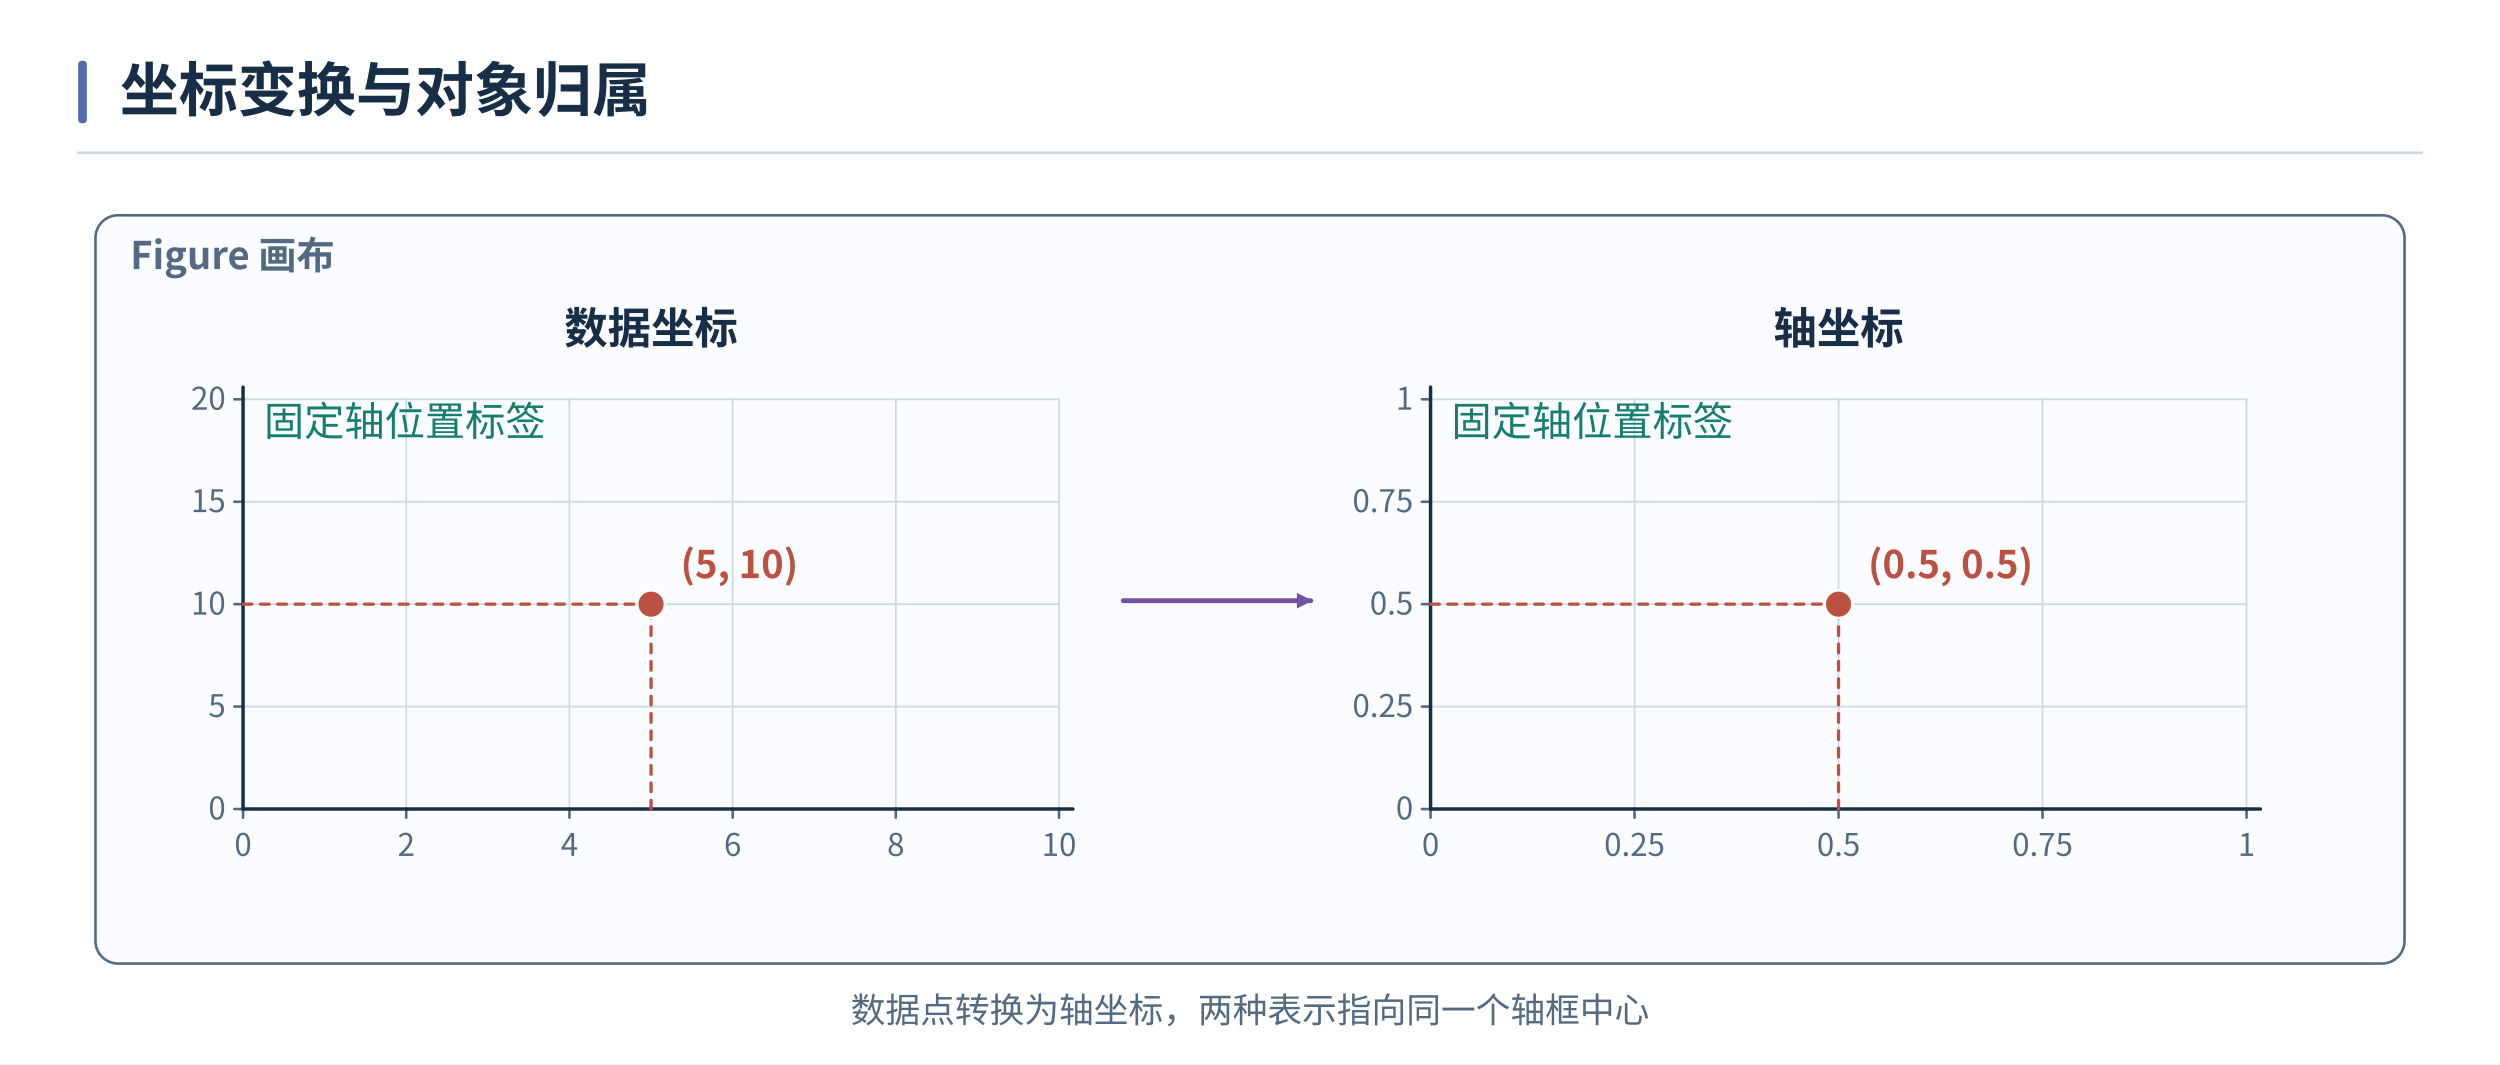
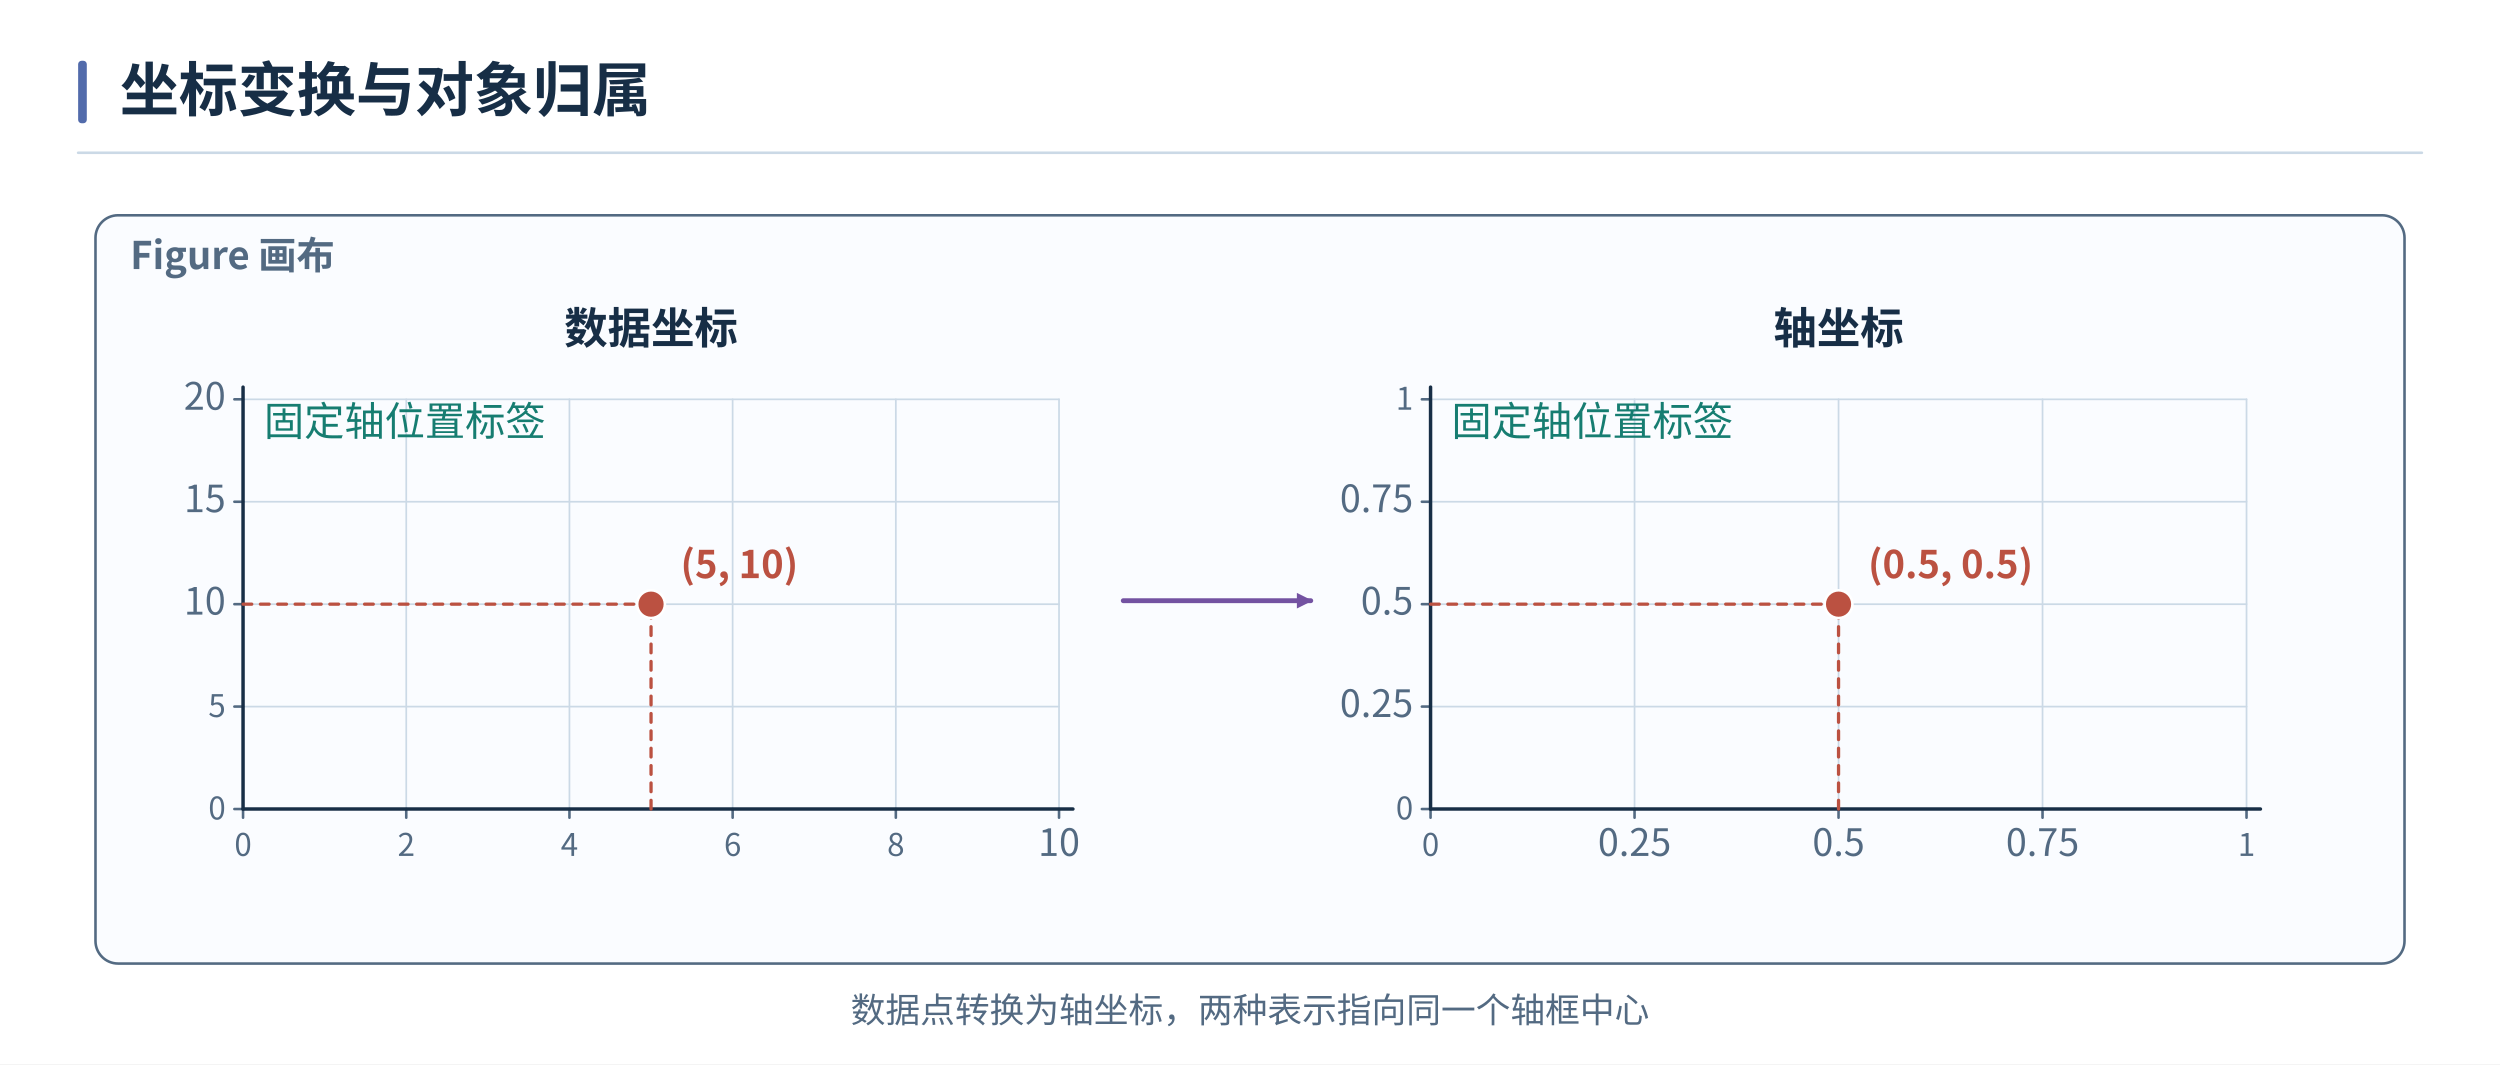
<svg xmlns="http://www.w3.org/2000/svg" width="1440" height="613" viewBox="0 0 1440 613" role="img" aria-labelledby="caption">
  <defs>
    <marker id="blue" orient="auto" markerWidth="9" markerHeight="9" refX="8" refY="4.5" markerUnits="userSpaceOnUse">
      <path d="M0 0 L9 4.5 L0 9 Z" fill="#286391" />
    </marker>
    <marker id="teal" orient="auto" markerWidth="9" markerHeight="9" refX="8" refY="4.5" markerUnits="userSpaceOnUse">
      <path d="M0 0 L9 4.5 L0 9 Z" fill="#167d71" />
    </marker>
    <marker id="red" orient="auto" markerWidth="9" markerHeight="9" refX="8" refY="4.5" markerUnits="userSpaceOnUse">
      <path d="M0 0 L9 4.5 L0 9 Z" fill="#bb5141" />
    </marker>
    <marker id="violet" orient="auto" markerWidth="9" markerHeight="9" refX="8" refY="4.5" markerUnits="userSpaceOnUse">
      <path d="M0 0 L9 4.5 L0 9 Z" fill="#7352a1" />
    </marker>
    <marker id="ink" orient="auto" markerWidth="9" markerHeight="9" refX="8" refY="4.5" markerUnits="userSpaceOnUse">
      <path d="M0 0 L9 4.5 L0 9 Z" fill="#172e46" />
    </marker>
    <marker id="muted" orient="auto" markerWidth="9" markerHeight="9" refX="8" refY="4.5" markerUnits="userSpaceOnUse">
      <path d="M0 0 L9 4.5 L0 9 Z" fill="#536a82" />
    </marker>
  </defs>
  <g font-family="Microsoft YaHei, Noto Sans CJK SC, Arial, sans-serif">
    <rect x="0" y="0" width="1440" height="613" fill="white" rx="0" stroke-width="1.5" />
    <rect x="45" y="35" width="5" height="36" fill="#526bab" rx="2" stroke-width="1.5" />
    <text x="69" y="64" fill="#172e46" font-size="34" font-weight="700" text-anchor="start">坐标变换与对象归属</text>
    <line x1="45" y1="88" x2="1395" y2="88" stroke="#cbd9e6" stroke-width="1.5" stroke-linecap="round" />
    <rect x="55" y="124" width="1330" height="431" fill="#fafcff" stroke="#536a82" rx="13" stroke-width="1.5" />
    <text x="75" y="155" fill="#536a82" font-size="22" font-weight="700" text-anchor="start">Figure 画布</text>
    <text x="375" y="198" fill="#172e46" font-size="25" font-weight="700" text-anchor="middle">数据坐标</text>
    <line x1="140" y1="230" x2="140" y2="466" stroke="#cbd9e6" stroke-width="1" stroke-linecap="round" />
    <line x1="140" y1="466" x2="140" y2="471" stroke="#536a82" stroke-width="1.5" stroke-linecap="round" />
    <text x="140" y="493" fill="#536a82" font-size="18" font-weight="400" text-anchor="middle">0</text>
    <line x1="234" y1="230" x2="234" y2="466" stroke="#cbd9e6" stroke-width="1" stroke-linecap="round" />
    <line x1="234" y1="466" x2="234" y2="471" stroke="#536a82" stroke-width="1.5" stroke-linecap="round" />
    <text x="234" y="493" fill="#536a82" font-size="18" font-weight="400" text-anchor="middle">2</text>
    <line x1="328" y1="230" x2="328" y2="466" stroke="#cbd9e6" stroke-width="1" stroke-linecap="round" />
    <line x1="328" y1="466" x2="328" y2="471" stroke="#536a82" stroke-width="1.5" stroke-linecap="round" />
    <text x="328" y="493" fill="#536a82" font-size="18" font-weight="400" text-anchor="middle">4</text>
    <line x1="422" y1="230" x2="422" y2="466" stroke="#cbd9e6" stroke-width="1" stroke-linecap="round" />
    <line x1="422" y1="466" x2="422" y2="471" stroke="#536a82" stroke-width="1.5" stroke-linecap="round" />
    <text x="422" y="493" fill="#536a82" font-size="18" font-weight="400" text-anchor="middle">6</text>
    <line x1="516" y1="230" x2="516" y2="466" stroke="#cbd9e6" stroke-width="1" stroke-linecap="round" />
    <line x1="516" y1="466" x2="516" y2="471" stroke="#536a82" stroke-width="1.5" stroke-linecap="round" />
    <text x="516" y="493" fill="#536a82" font-size="18" font-weight="400" text-anchor="middle">8</text>
    <line x1="610" y1="230" x2="610" y2="466" stroke="#cbd9e6" stroke-width="1" stroke-linecap="round" />
    <line x1="610" y1="466" x2="610" y2="471" stroke="#536a82" stroke-width="1.5" stroke-linecap="round" />
-     <text x="610" y="493" fill="#536a82" font-size="18" font-weight="400" text-anchor="middle">10</text>
+     <text x="610" y="493" fill="#536a82" font-size="21.67" font-weight="400" text-anchor="middle">10</text>
    <line x1="140" y1="466" x2="610" y2="466" stroke="#cbd9e6" stroke-width="1" stroke-linecap="round" />
    <line x1="135" y1="466" x2="140" y2="466" stroke="#536a82" stroke-width="1.5" stroke-linecap="round" />
    <text x="130" y="472" fill="#536a82" font-size="18" font-weight="400" text-anchor="end">0</text>
    <line x1="140" y1="407" x2="610" y2="407" stroke="#cbd9e6" stroke-width="1" stroke-linecap="round" />
    <line x1="135" y1="407" x2="140" y2="407" stroke="#536a82" stroke-width="1.5" stroke-linecap="round" />
    <text x="130" y="413" fill="#536a82" font-size="18" font-weight="400" text-anchor="end">5</text>
    <line x1="140" y1="348" x2="610" y2="348" stroke="#cbd9e6" stroke-width="1" stroke-linecap="round" />
    <line x1="135" y1="348" x2="140" y2="348" stroke="#536a82" stroke-width="1.5" stroke-linecap="round" />
-     <text x="130" y="354" fill="#536a82" font-size="18" font-weight="400" text-anchor="end">10</text>
+     <text x="130" y="354" fill="#536a82" font-size="21.67" font-weight="400" text-anchor="end">10</text>
    <line x1="140" y1="289" x2="610" y2="289" stroke="#cbd9e6" stroke-width="1" stroke-linecap="round" />
    <line x1="135" y1="289" x2="140" y2="289" stroke="#536a82" stroke-width="1.5" stroke-linecap="round" />
-     <text x="130" y="295" fill="#536a82" font-size="18" font-weight="400" text-anchor="end">15</text>
+     <text x="130" y="295" fill="#536a82" font-size="21.6" font-weight="400" text-anchor="end">15</text>
    <line x1="140" y1="230" x2="610" y2="230" stroke="#cbd9e6" stroke-width="1" stroke-linecap="round" />
    <line x1="135" y1="230" x2="140" y2="230" stroke="#536a82" stroke-width="1.5" stroke-linecap="round" />
-     <text x="130" y="236" fill="#536a82" font-size="18" font-weight="400" text-anchor="end">20</text>
+     <text x="130" y="236" fill="#536a82" font-size="21.74" font-weight="400" text-anchor="end">20</text>
    <line x1="140" y1="466" x2="618" y2="466" stroke="#172e46" stroke-width="2" stroke-linecap="round" />
    <line x1="140" y1="466" x2="140" y2="223" stroke="#172e46" stroke-width="2" stroke-linecap="round" />
    <line x1="375" y1="466" x2="375" y2="348" stroke="#bb5141" stroke-width="1.9" stroke-dasharray="5 5" stroke-linecap="round" />
    <line x1="140" y1="348" x2="375" y2="348" stroke="#bb5141" stroke-width="1.9" stroke-dasharray="5 5" stroke-linecap="round" />
    <circle cx="375" cy="348" r="8" fill="#bb5141" stroke="white" stroke-width="1.5" />
    <text x="392" y="333" fill="#bb5141" font-size="22" font-weight="700" text-anchor="start">(5, 10)</text>
    <text x="152" y="251" fill="#167d71" font-size="23.18" font-weight="400" text-anchor="start">固定轴位置标签</text>
    <text x="1059" y="198" fill="#172e46" font-size="25" font-weight="700" text-anchor="middle">轴坐标</text>
    <line x1="824" y1="230" x2="824" y2="466" stroke="#cbd9e6" stroke-width="1" stroke-linecap="round" />
    <line x1="824" y1="466" x2="824" y2="471" stroke="#536a82" stroke-width="1.5" stroke-linecap="round" />
    <text x="824" y="493" fill="#536a82" font-size="18" font-weight="400" text-anchor="middle">0</text>
    <line x1="941.5" y1="230" x2="941.5" y2="466" stroke="#cbd9e6" stroke-width="1" stroke-linecap="round" />
    <line x1="941.5" y1="466" x2="941.5" y2="471" stroke="#536a82" stroke-width="1.5" stroke-linecap="round" />
-     <text x="941.5" y="493" fill="#536a82" font-size="18" font-weight="400" text-anchor="middle">0.25</text>
+     <text x="941.5" y="493" fill="#536a82" font-size="21.74" font-weight="400" text-anchor="middle">0.25</text>
    <line x1="1059" y1="230" x2="1059" y2="466" stroke="#cbd9e6" stroke-width="1" stroke-linecap="round" />
    <line x1="1059" y1="466" x2="1059" y2="471" stroke="#536a82" stroke-width="1.5" stroke-linecap="round" />
-     <text x="1059" y="493" fill="#536a82" font-size="18" font-weight="400" text-anchor="middle">0.5</text>
+     <text x="1059" y="493" fill="#536a82" font-size="21.74" font-weight="400" text-anchor="middle">0.5</text>
    <line x1="1176.5" y1="230" x2="1176.5" y2="466" stroke="#cbd9e6" stroke-width="1" stroke-linecap="round" />
    <line x1="1176.5" y1="466" x2="1176.5" y2="471" stroke="#536a82" stroke-width="1.5" stroke-linecap="round" />
-     <text x="1176.5" y="493" fill="#536a82" font-size="18" font-weight="400" text-anchor="middle">0.75</text>
+     <text x="1176.5" y="493" fill="#536a82" font-size="21.74" font-weight="400" text-anchor="middle">0.75</text>
    <line x1="1294" y1="230" x2="1294" y2="466" stroke="#cbd9e6" stroke-width="1" stroke-linecap="round" />
    <line x1="1294" y1="466" x2="1294" y2="471" stroke="#536a82" stroke-width="1.5" stroke-linecap="round" />
    <text x="1294" y="493" fill="#536a82" font-size="18" font-weight="400" text-anchor="middle">1</text>
    <line x1="824" y1="466" x2="1294" y2="466" stroke="#cbd9e6" stroke-width="1" stroke-linecap="round" />
    <line x1="819" y1="466" x2="824" y2="466" stroke="#536a82" stroke-width="1.5" stroke-linecap="round" />
    <text x="814" y="472" fill="#536a82" font-size="18" font-weight="400" text-anchor="end">0</text>
    <line x1="824" y1="407" x2="1294" y2="407" stroke="#cbd9e6" stroke-width="1" stroke-linecap="round" />
    <line x1="819" y1="407" x2="824" y2="407" stroke="#536a82" stroke-width="1.5" stroke-linecap="round" />
-     <text x="814" y="413" fill="#536a82" font-size="18" font-weight="400" text-anchor="end">0.25</text>
+     <text x="814" y="413" fill="#536a82" font-size="21.74" font-weight="400" text-anchor="end">0.25</text>
    <line x1="824" y1="348" x2="1294" y2="348" stroke="#cbd9e6" stroke-width="1" stroke-linecap="round" />
    <line x1="819" y1="348" x2="824" y2="348" stroke="#536a82" stroke-width="1.5" stroke-linecap="round" />
-     <text x="814" y="354" fill="#536a82" font-size="18" font-weight="400" text-anchor="end">0.5</text>
+     <text x="814" y="354" fill="#536a82" font-size="21.74" font-weight="400" text-anchor="end">0.5</text>
    <line x1="824" y1="289" x2="1294" y2="289" stroke="#cbd9e6" stroke-width="1" stroke-linecap="round" />
    <line x1="819" y1="289" x2="824" y2="289" stroke="#536a82" stroke-width="1.5" stroke-linecap="round" />
-     <text x="814" y="295" fill="#536a82" font-size="18" font-weight="400" text-anchor="end">0.75</text>
+     <text x="814" y="295" fill="#536a82" font-size="21.74" font-weight="400" text-anchor="end">0.75</text>
    <line x1="824" y1="230" x2="1294" y2="230" stroke="#cbd9e6" stroke-width="1" stroke-linecap="round" />
    <line x1="819" y1="230" x2="824" y2="230" stroke="#536a82" stroke-width="1.5" stroke-linecap="round" />
    <text x="814" y="236" fill="#536a82" font-size="18" font-weight="400" text-anchor="end">1</text>
    <line x1="824" y1="466" x2="1302" y2="466" stroke="#172e46" stroke-width="2" stroke-linecap="round" />
    <line x1="824" y1="466" x2="824" y2="223" stroke="#172e46" stroke-width="2" stroke-linecap="round" />
    <line x1="1059" y1="466" x2="1059" y2="348" stroke="#bb5141" stroke-width="1.9" stroke-dasharray="5 5" stroke-linecap="round" />
    <line x1="824" y1="348" x2="1059" y2="348" stroke="#bb5141" stroke-width="1.9" stroke-dasharray="5 5" stroke-linecap="round" />
    <circle cx="1059" cy="348" r="8" fill="#bb5141" stroke="white" stroke-width="1.5" />
    <text x="1076" y="333" fill="#bb5141" font-size="22" font-weight="700" text-anchor="start">(0.5, 0.5)</text>
    <text x="836" y="251" fill="#167d71" font-size="23.18" font-weight="400" text-anchor="start">固定轴位置标签</text>
    <line x1="647" y1="346" x2="755" y2="346" stroke="#7352a1" stroke-width="2.8" marker-end="url(#violet)" stroke-linecap="round" />
    <text x="720" y="589" fill="#536a82" font-size="20" font-weight="400" text-anchor="middle">数据点转换为轴坐标，两种表示指向同一个轴框中心</text>
  </g>
</svg>
